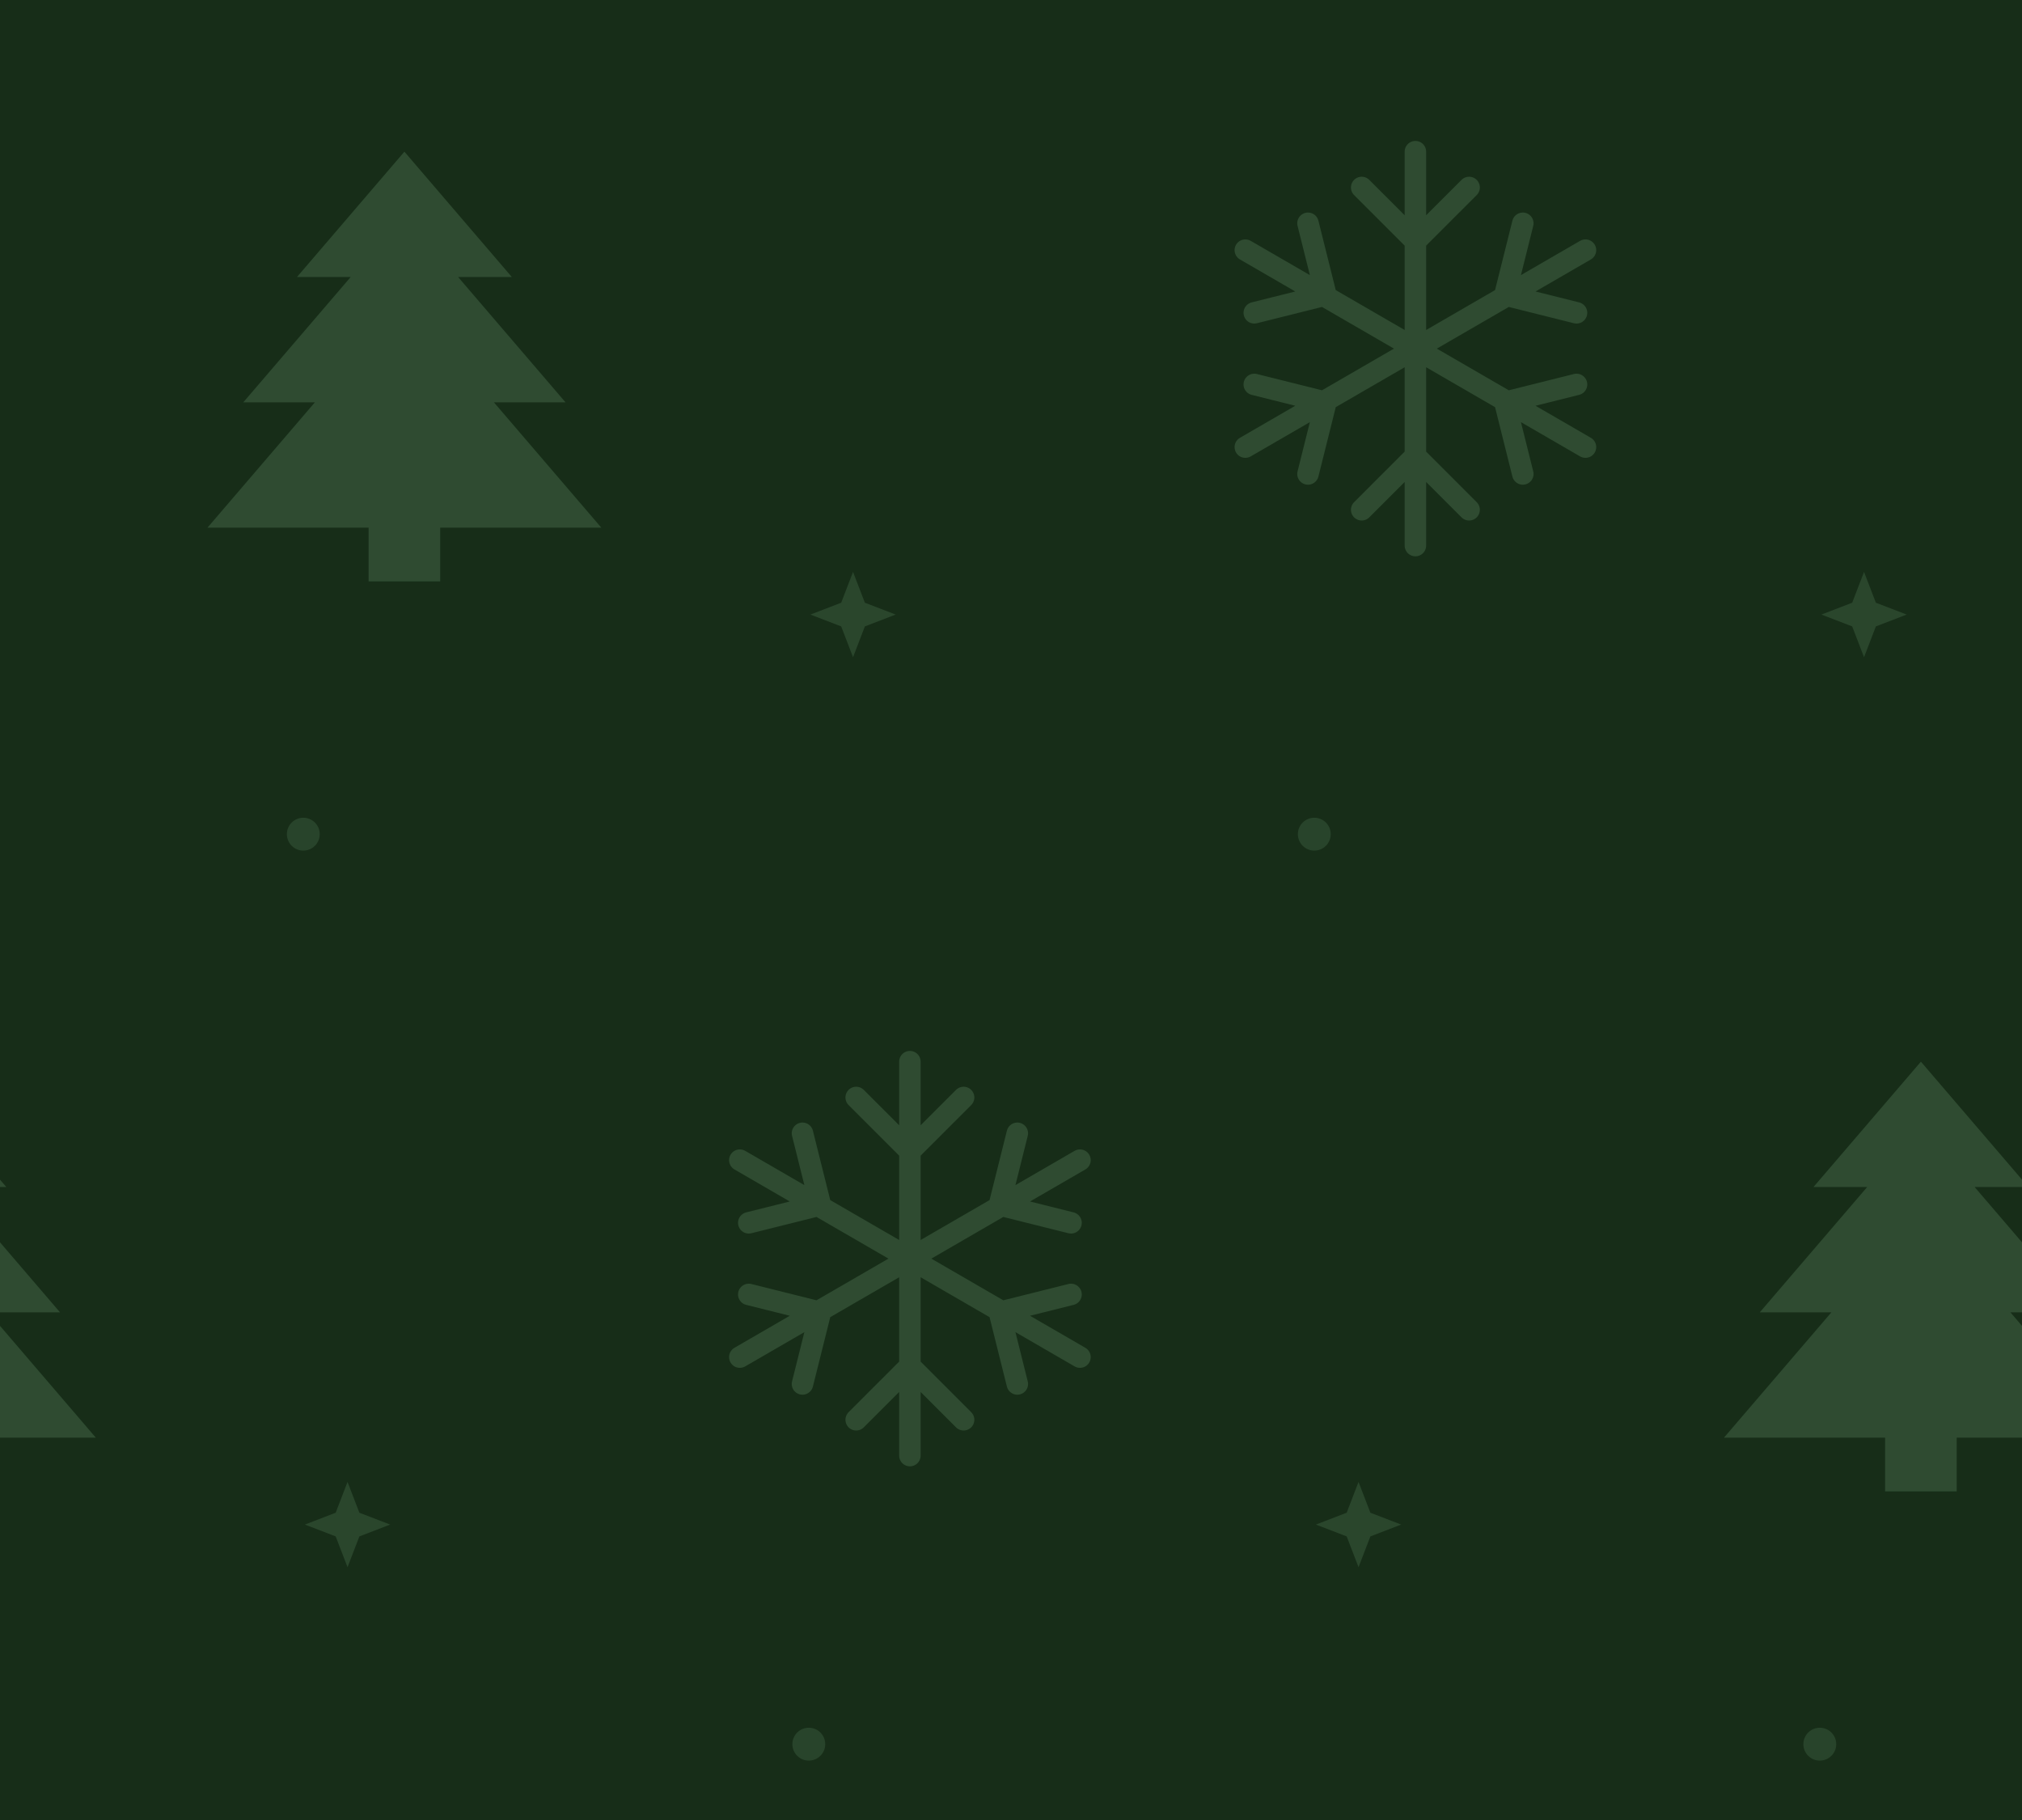
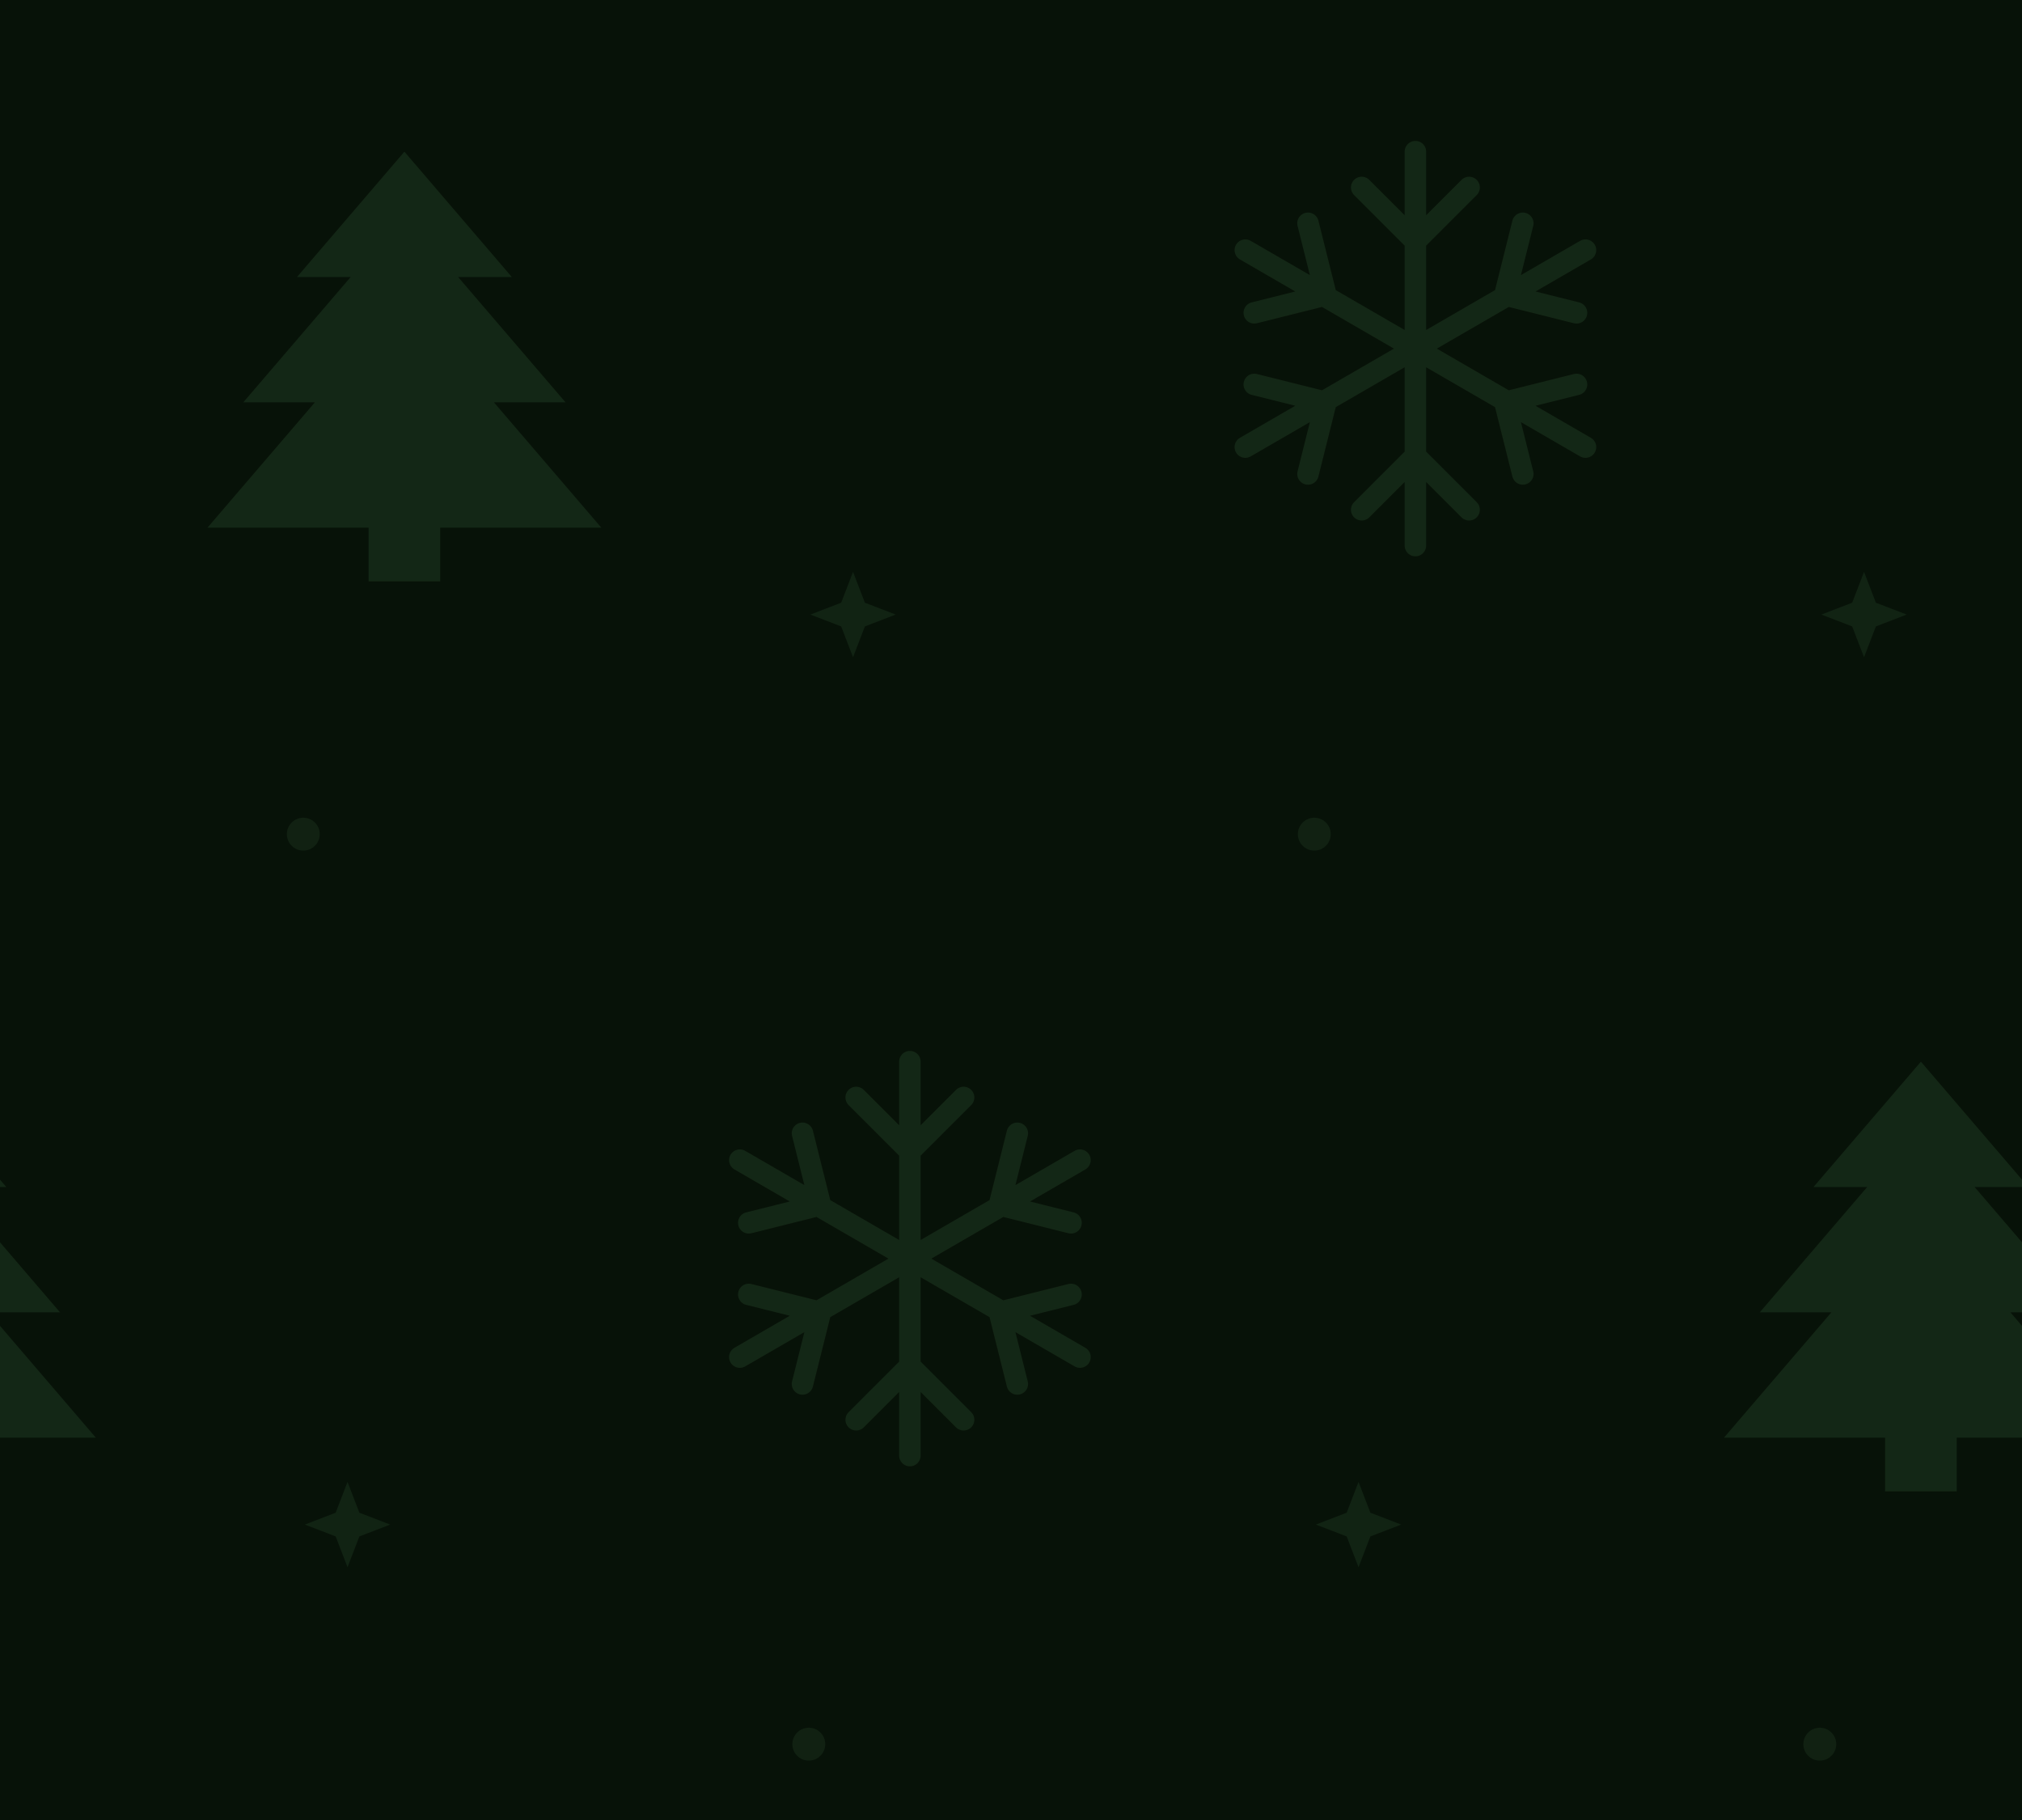
<svg xmlns="http://www.w3.org/2000/svg" width="160" height="144" viewBox="0 0 160 144">
-   <rect width="160" height="144" fill="#172d18" />
+   <rect width="160" height="144" fill="#071208" />
  <defs>
    <symbol id="snow" viewBox="0 0 24 26">
      <g fill="none" stroke="currentColor" stroke-width="1.2" stroke-linecap="round">
        <path d="M12 1v22M2.5 6.5l19 11M2.5 17.5l19-11M9 3l3 3 3-3M9 21l3-3 3 3M3 10l4-1-1-4M21 14l-4 1 1 4M6 19l1-4-4-1M18 5l-1 4 4 1" />
      </g>
    </symbol>
    <symbol id="spark" viewBox="0 0 24 26">
      <path d="m12 3 2.5 6.5L21 12l-6.5 2.5L12 21l-2.5-6.5L3 12l6.5-2.5Z" fill="currentColor" />
    </symbol>
    <symbol id="tree" viewBox="0 0 24 26">
      <path d="M12 1 6 8h3L3 15h4l-6 7h9v3h4v-3h9l-6-7h4l-6-7h3Z" fill="currentColor" />
    </symbol>
  </defs>
-   <use href="#tree" x="-25" y="-63" width="34" height="40" color="#345337" opacity=".8" />
-   <use href="#spark" x="23" y="-28" width="9" height="10" color="#345337" opacity=".65" />
-   <circle cx="-16" cy="-6" r="1.3" fill="#345337" opacity=".6" />
-   <use href="#snow" x="55" y="-63" width="34" height="40" color="#345337" opacity=".8" />
-   <use href="#spark" x="103" y="-28" width="9" height="10" color="#345337" opacity=".65" />
-   <circle cx="64" cy="-6" r="1.3" fill="#345337" opacity=".6" />
-   <use href="#tree" x="135" y="-63" width="34" height="40" color="#345337" opacity=".8" />
-   <use href="#spark" x="183" y="-28" width="9" height="10" color="#345337" opacity=".65" />
-   <circle cx="144" cy="-6" r="1.3" fill="#345337" opacity=".6" />
-   <use href="#snow" x="215" y="-63" width="34" height="40" color="#345337" opacity=".8" />
-   <use href="#spark" x="263" y="-28" width="9" height="10" color="#345337" opacity=".65" />
-   <circle cx="224" cy="-6" r="1.3" fill="#345337" opacity=".6" />
-   <use href="#snow" x="-65" y="9" width="34" height="40" color="#345337" opacity=".8" />
-   <use href="#spark" x="-17" y="44" width="9" height="10" color="#345337" opacity=".65" />
-   <circle cx="-56" cy="66" r="1.3" fill="#345337" opacity=".6" />
-   <use href="#tree" x="15" y="9" width="34" height="40" color="#345337" opacity=".8" />
-   <use href="#spark" x="63" y="44" width="9" height="10" color="#345337" opacity=".65" />
-   <circle cx="24" cy="66" r="1.3" fill="#345337" opacity=".6" />
-   <use href="#snow" x="95" y="9" width="34" height="40" color="#345337" opacity=".8" />
-   <use href="#spark" x="143" y="44" width="9" height="10" color="#345337" opacity=".65" />
-   <circle cx="104" cy="66" r="1.3" fill="#345337" opacity=".6" />
-   <use href="#tree" x="175" y="9" width="34" height="40" color="#345337" opacity=".8" />
-   <use href="#spark" x="223" y="44" width="9" height="10" color="#345337" opacity=".65" />
-   <circle cx="184" cy="66" r="1.3" fill="#345337" opacity=".6" />
-   <use href="#tree" x="-25" y="81" width="34" height="40" color="#345337" opacity=".8" />
-   <use href="#spark" x="23" y="116" width="9" height="10" color="#345337" opacity=".65" />
-   <circle cx="-16" cy="138" r="1.3" fill="#345337" opacity=".6" />
-   <use href="#snow" x="55" y="81" width="34" height="40" color="#345337" opacity=".8" />
-   <use href="#spark" x="103" y="116" width="9" height="10" color="#345337" opacity=".65" />
-   <circle cx="64" cy="138" r="1.3" fill="#345337" opacity=".6" />
-   <use href="#tree" x="135" y="81" width="34" height="40" color="#345337" opacity=".8" />
-   <use href="#spark" x="183" y="116" width="9" height="10" color="#345337" opacity=".65" />
-   <circle cx="144" cy="138" r="1.3" fill="#345337" opacity=".6" />
-   <use href="#snow" x="215" y="81" width="34" height="40" color="#345337" opacity=".8" />
-   <use href="#spark" x="263" y="116" width="9" height="10" color="#345337" opacity=".65" />
-   <circle cx="224" cy="138" r="1.3" fill="#345337" opacity=".6" />
-   <use href="#snow" x="-65" y="153" width="34" height="40" color="#345337" opacity=".8" />
-   <use href="#spark" x="-17" y="188" width="9" height="10" color="#345337" opacity=".65" />
-   <circle cx="-56" cy="210" r="1.3" fill="#345337" opacity=".6" />
-   <use href="#tree" x="15" y="153" width="34" height="40" color="#345337" opacity=".8" />
-   <use href="#spark" x="63" y="188" width="9" height="10" color="#345337" opacity=".65" />
-   <circle cx="24" cy="210" r="1.3" fill="#345337" opacity=".6" />
-   <use href="#snow" x="95" y="153" width="34" height="40" color="#345337" opacity=".8" />
-   <use href="#spark" x="143" y="188" width="9" height="10" color="#345337" opacity=".65" />
-   <circle cx="104" cy="210" r="1.3" fill="#345337" opacity=".6" />
-   <use href="#tree" x="175" y="153" width="34" height="40" color="#345337" opacity=".8" />
-   <use href="#spark" x="223" y="188" width="9" height="10" color="#345337" opacity=".65" />
-   <circle cx="184" cy="210" r="1.3" fill="#345337" opacity=".6" />
+   <use href="#tree" x="-25" y="-63" width="34" height="40" color="#172c19" opacity=".8" />
+   <use href="#spark" x="23" y="-28" width="9" height="10" color="#172c19" opacity=".65" />
+   <circle cx="-16" cy="-6" r="1.3" fill="#172c19" opacity=".6" />
+   <use href="#snow" x="55" y="-63" width="34" height="40" color="#172c19" opacity=".8" />
+   <use href="#spark" x="103" y="-28" width="9" height="10" color="#172c19" opacity=".65" />
+   <circle cx="64" cy="-6" r="1.3" fill="#172c19" opacity=".6" />
+   <use href="#tree" x="135" y="-63" width="34" height="40" color="#172c19" opacity=".8" />
+   <use href="#spark" x="183" y="-28" width="9" height="10" color="#172c19" opacity=".65" />
+   <circle cx="144" cy="-6" r="1.3" fill="#172c19" opacity=".6" />
+   <use href="#snow" x="215" y="-63" width="34" height="40" color="#172c19" opacity=".8" />
+   <use href="#spark" x="263" y="-28" width="9" height="10" color="#172c19" opacity=".65" />
+   <circle cx="224" cy="-6" r="1.3" fill="#172c19" opacity=".6" />
+   <use href="#snow" x="-65" y="9" width="34" height="40" color="#172c19" opacity=".8" />
+   <use href="#spark" x="-17" y="44" width="9" height="10" color="#172c19" opacity=".65" />
+   <circle cx="-56" cy="66" r="1.3" fill="#172c19" opacity=".6" />
+   <use href="#tree" x="15" y="9" width="34" height="40" color="#172c19" opacity=".8" />
+   <use href="#spark" x="63" y="44" width="9" height="10" color="#172c19" opacity=".65" />
+   <circle cx="24" cy="66" r="1.3" fill="#172c19" opacity=".6" />
+   <use href="#snow" x="95" y="9" width="34" height="40" color="#172c19" opacity=".8" />
+   <use href="#spark" x="143" y="44" width="9" height="10" color="#172c19" opacity=".65" />
+   <circle cx="104" cy="66" r="1.3" fill="#172c19" opacity=".6" />
+   <use href="#tree" x="175" y="9" width="34" height="40" color="#172c19" opacity=".8" />
+   <use href="#spark" x="223" y="44" width="9" height="10" color="#172c19" opacity=".65" />
+   <circle cx="184" cy="66" r="1.3" fill="#172c19" opacity=".6" />
+   <use href="#tree" x="-25" y="81" width="34" height="40" color="#172c19" opacity=".8" />
+   <use href="#spark" x="23" y="116" width="9" height="10" color="#172c19" opacity=".65" />
+   <circle cx="-16" cy="138" r="1.3" fill="#172c19" opacity=".6" />
+   <use href="#snow" x="55" y="81" width="34" height="40" color="#172c19" opacity=".8" />
+   <use href="#spark" x="103" y="116" width="9" height="10" color="#172c19" opacity=".65" />
+   <circle cx="64" cy="138" r="1.3" fill="#172c19" opacity=".6" />
+   <use href="#tree" x="135" y="81" width="34" height="40" color="#172c19" opacity=".8" />
+   <use href="#spark" x="183" y="116" width="9" height="10" color="#172c19" opacity=".65" />
+   <circle cx="144" cy="138" r="1.3" fill="#172c19" opacity=".6" />
+   <use href="#snow" x="215" y="81" width="34" height="40" color="#172c19" opacity=".8" />
+   <use href="#spark" x="263" y="116" width="9" height="10" color="#172c19" opacity=".65" />
+   <circle cx="224" cy="138" r="1.3" fill="#172c19" opacity=".6" />
+   <use href="#snow" x="-65" y="153" width="34" height="40" color="#172c19" opacity=".8" />
+   <use href="#spark" x="-17" y="188" width="9" height="10" color="#172c19" opacity=".65" />
+   <circle cx="-56" cy="210" r="1.3" fill="#172c19" opacity=".6" />
+   <use href="#tree" x="15" y="153" width="34" height="40" color="#172c19" opacity=".8" />
+   <use href="#spark" x="63" y="188" width="9" height="10" color="#172c19" opacity=".65" />
+   <circle cx="24" cy="210" r="1.3" fill="#172c19" opacity=".6" />
+   <use href="#snow" x="95" y="153" width="34" height="40" color="#172c19" opacity=".8" />
+   <use href="#spark" x="143" y="188" width="9" height="10" color="#172c19" opacity=".65" />
+   <circle cx="104" cy="210" r="1.3" fill="#172c19" opacity=".6" />
+   <use href="#tree" x="175" y="153" width="34" height="40" color="#172c19" opacity=".8" />
+   <use href="#spark" x="223" y="188" width="9" height="10" color="#172c19" opacity=".65" />
+   <circle cx="184" cy="210" r="1.3" fill="#172c19" opacity=".6" />
</svg>
